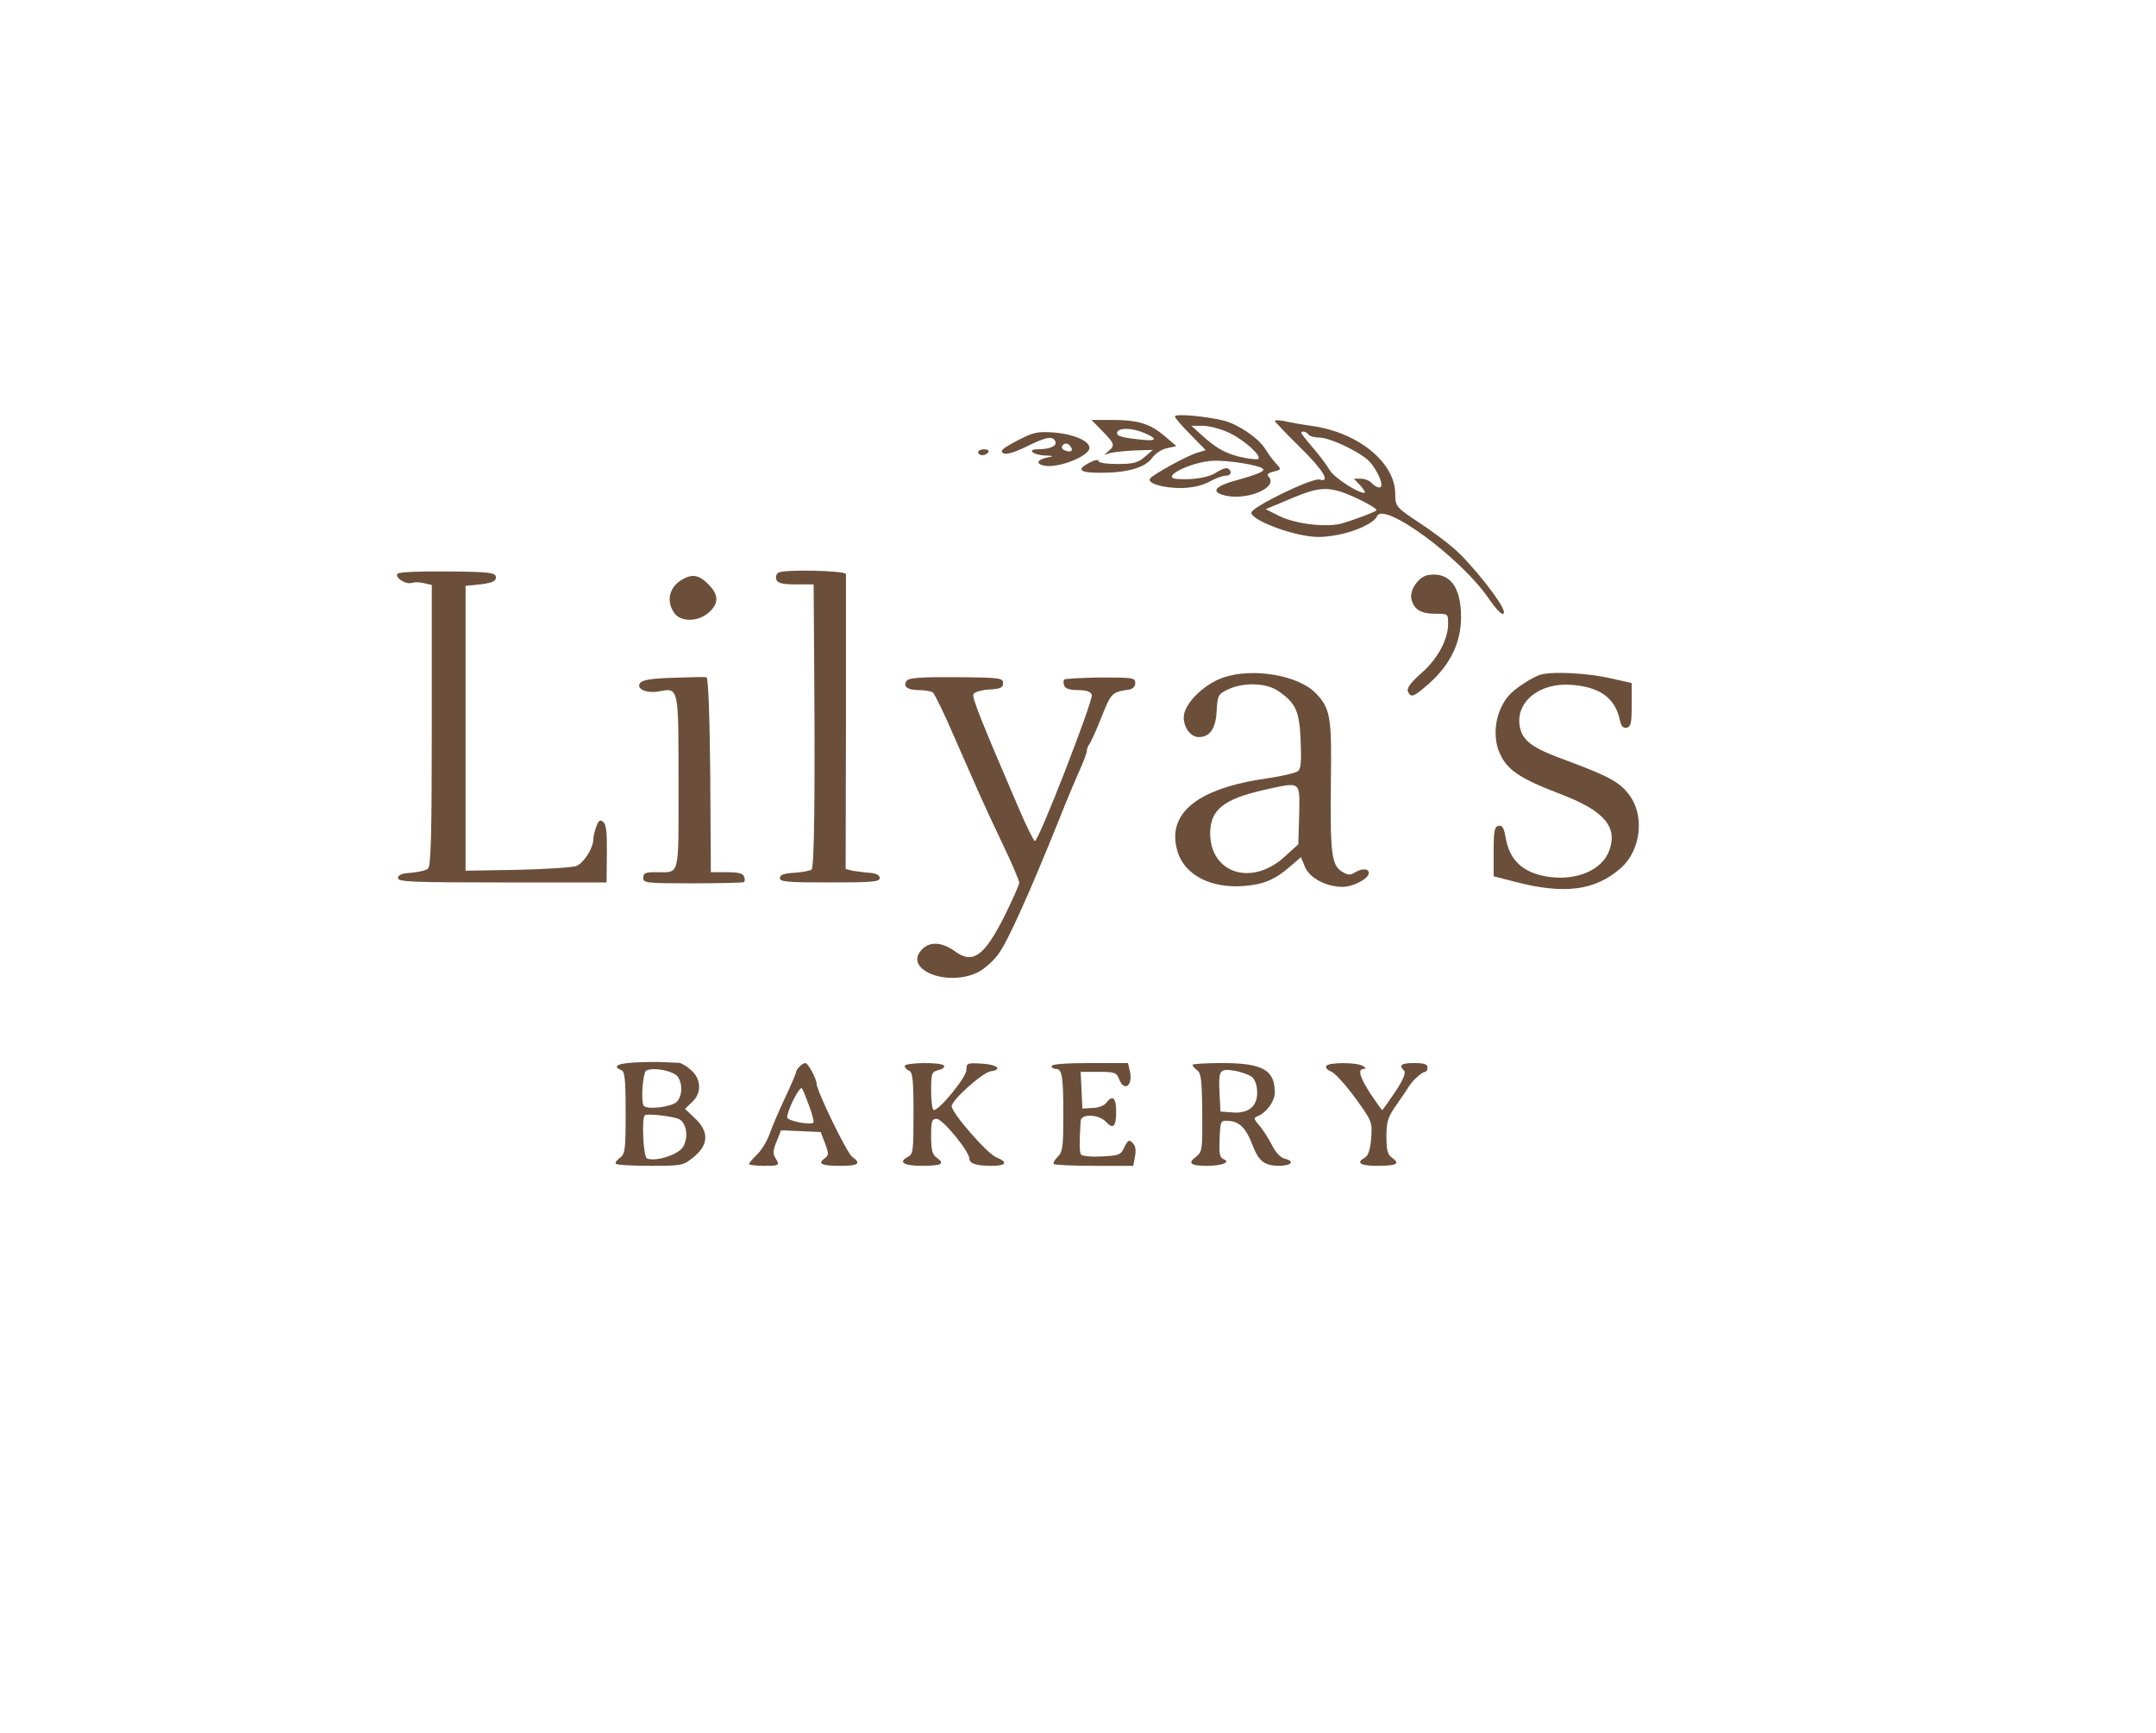
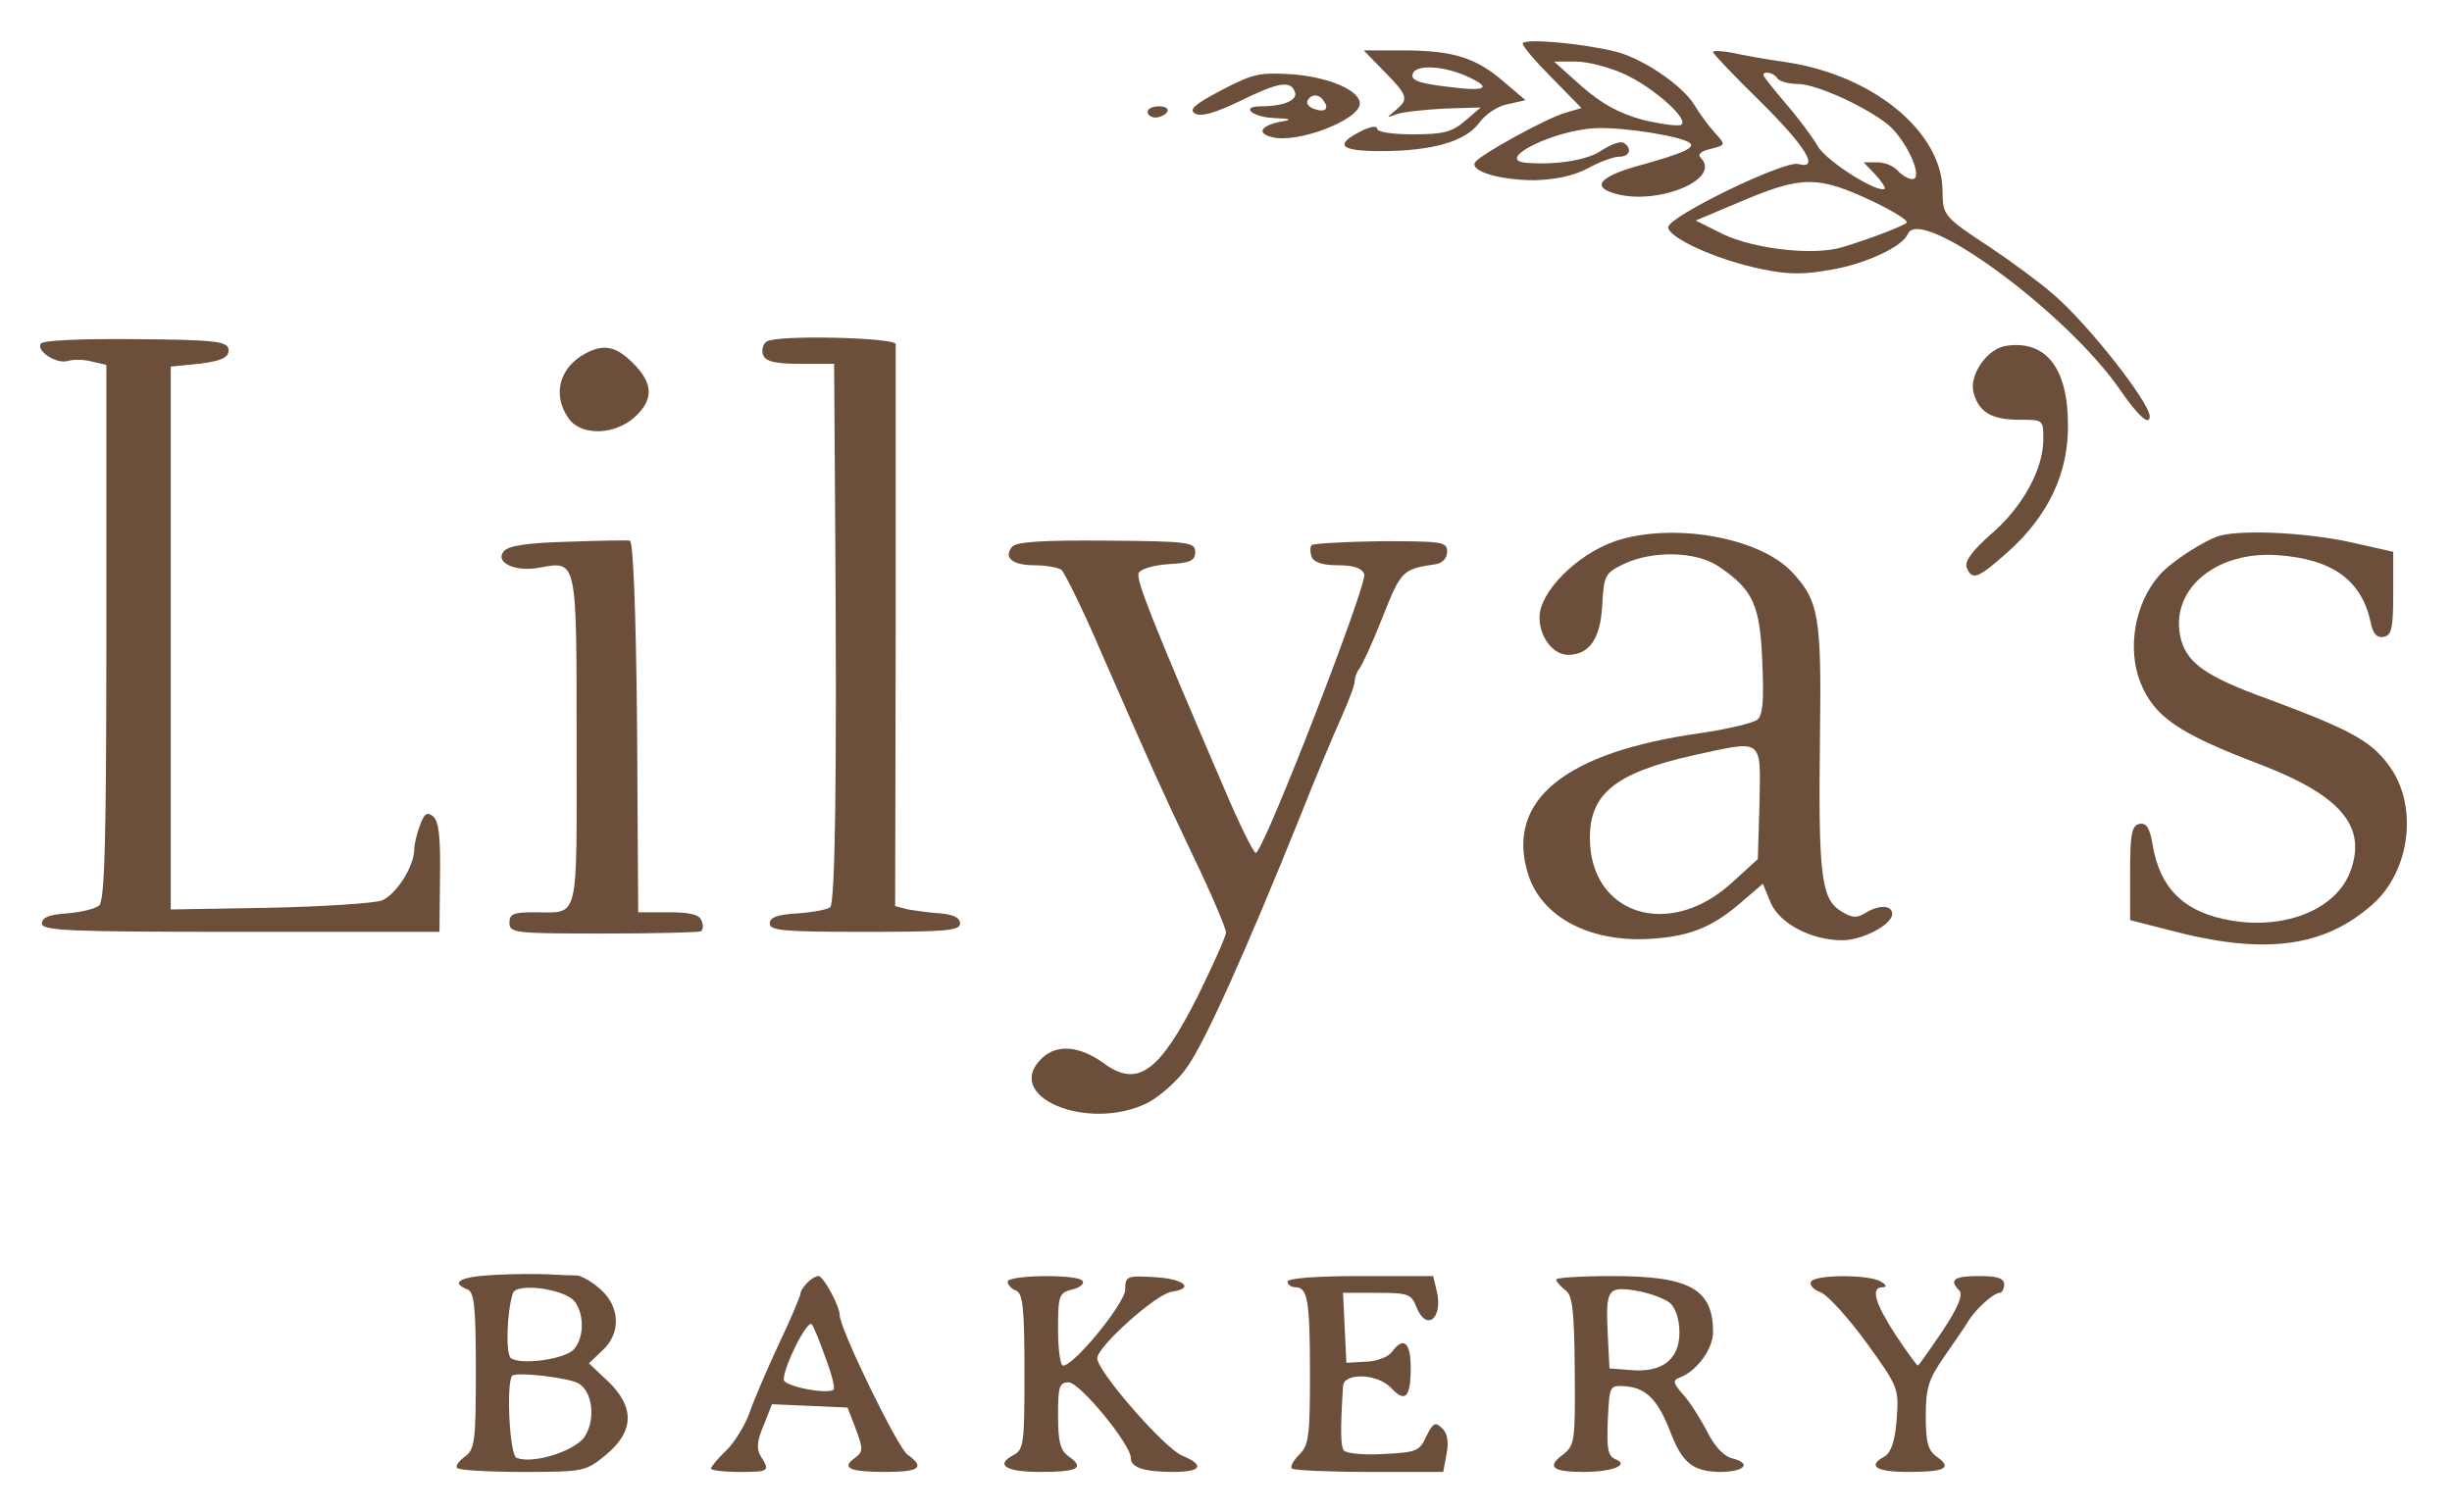
- <svg xmlns="http://www.w3.org/2000/svg" version="1.0" width="734pt" height="590pt" viewBox="0 0 734 590" preserveAspectRatio="xMidYMid meet">
+ <svg xmlns="http://www.w3.org/2000/svg" version="1.0" width="438pt" height="270pt" viewBox="128 134 438 270" preserveAspectRatio="xMidYMid meet">
  <g transform="translate(0,590) scale(0.1,-0.1)" fill="#6B4F3A" stroke="none">
    <path d="M4000 4482 c0 -5 24 -33 53 -62 l52 -53 -27 -8 c-34 -9 -155 -76 -163 -89 -10 -16 45 -32 106 -32 38 1 70 8 95 21 21 12 47 21 56 21 20 0 24 15 8 25 -6 3 -22 -3 -38 -13 -24 -18 -82 -27 -134 -23 -62 4 47 59 123 62 51 2 156 -15 168 -27 9 -8 -13 -18 -88 -39 -71 -19 -89 -38 -49 -50 75 -24 195 24 156 63 -6 6 0 12 18 16 27 7 27 7 7 29 -11 12 -27 34 -36 49 -22 36 -93 84 -142 96 -61 15 -165 24 -165 14z m185 -56 c52 -25 113 -80 98 -89 -5 -3 -36 1 -69 9 -43 12 -72 28 -109 60 l-49 44 39 0 c22 0 63 -11 90 -24z" />
    <path d="M3753 4432 c42 -43 44 -49 20 -69 -17 -14 -17 -14 2 -7 11 4 49 8 85 10 l65 2 -28 -24 c-23 -20 -39 -24 -93 -24 -37 0 -64 4 -64 10 0 6 -13 4 -30 -5 -47 -24 -36 -35 36 -35 92 0 151 17 176 50 11 16 34 31 52 34 l31 7 -40 34 c-49 42 -90 55 -180 55 l-69 0 37 -38z m142 -6 c51 -22 43 -30 -21 -22 -63 7 -77 13 -69 27 9 13 51 11 90 -5z" />
    <path d="M4340 4467 c0 -3 38 -43 85 -89 82 -81 106 -122 67 -111 -26 6 -232 -94 -232 -113 0 -19 88 -59 168 -75 48 -10 74 -10 128 0 60 11 123 41 132 63 22 52 283 -140 378 -277 33 -48 54 -67 54 -49 0 25 -111 166 -172 218 -24 21 -74 58 -113 84 -82 54 -85 57 -85 100 0 106 -124 208 -280 231 -36 5 -80 13 -97 17 -18 3 -33 4 -33 1z m115 -47 c3 -5 20 -10 36 -10 33 0 121 -40 162 -73 33 -28 64 -97 43 -97 -7 0 -19 7 -26 15 -7 8 -23 15 -37 15 l-24 0 21 -22 c11 -12 18 -23 17 -25 -11 -10 -105 49 -120 76 -10 17 -36 52 -58 77 -21 25 -39 47 -39 50 0 8 19 4 25 -6z m173 -221 c35 -17 61 -33 58 -37 -7 -6 -63 -28 -116 -44 -51 -15 -157 -3 -213 24 l-48 24 88 37 c103 43 132 43 231 -4z" />
    <path d="M3462 4399 c-49 -26 -59 -35 -47 -42 11 -6 35 1 79 22 69 34 91 38 99 17 6 -15 -20 -26 -61 -26 -38 0 -14 -20 26 -21 27 -1 31 -3 12 -6 -38 -7 -46 -21 -18 -28 46 -12 157 31 157 60 0 23 -52 46 -117 52 -62 4 -72 2 -130 -28z m183 -20 c10 -14 1 -21 -19 -13 -9 3 -13 10 -10 15 7 12 21 11 29 -2z" />
    <path d="M3330 4360 c0 -5 6 -10 14 -10 8 0 18 5 21 10 3 6 -3 10 -14 10 -12 0 -21 -4 -21 -10z" />
    <path d="M1353 3946 c-9 -13 28 -37 48 -31 10 3 29 3 43 -1 l26 -6 0 -478 c0 -374 -3 -480 -13 -488 -7 -6 -33 -12 -57 -14 -32 -2 -45 -7 -45 -18 0 -13 46 -15 355 -15 l355 0 1 97 c1 72 -2 100 -12 109 -11 9 -16 6 -24 -16 -5 -14 -10 -33 -10 -42 0 -31 -32 -81 -58 -92 -15 -5 -106 -11 -202 -13 l-175 -3 0 485 0 485 30 3 c58 5 76 12 73 29 -3 13 -26 16 -166 17 -94 1 -166 -2 -169 -8z" />
    <path d="M2650 3950 c-7 -4 -10 -15 -7 -24 5 -12 21 -16 67 -16 l60 0 2 -302 c3 -431 0 -660 -9 -669 -5 -4 -30 -9 -58 -11 -36 -2 -50 -7 -50 -18 0 -13 26 -15 170 -15 144 0 170 2 170 15 0 10 -12 16 -35 18 -19 1 -45 5 -58 7 l-23 6 1 497 c0 273 0 502 0 507 0 12 -211 17 -230 5z" />
    <path d="M4863 3942 c-33 -5 -65 -51 -58 -82 9 -36 32 -50 82 -50 43 0 43 0 43 -35 0 -53 -37 -121 -93 -169 -34 -30 -48 -49 -44 -60 10 -24 20 -20 75 29 71 64 107 140 106 226 0 102 -40 152 -111 141z" />
    <path d="M2325 3928 c-46 -25 -59 -74 -29 -116 22 -31 82 -30 118 3 34 31 33 60 -3 96 -31 31 -53 35 -86 17z" />
    <path d="M4165 3593 c-69 -24 -135 -91 -135 -136 0 -35 24 -67 51 -67 38 0 58 29 61 88 3 54 5 58 38 74 52 25 130 23 170 -4 62 -42 74 -69 78 -171 3 -70 1 -95 -9 -103 -8 -6 -54 -17 -102 -24 -242 -34 -347 -120 -308 -250 24 -80 114 -126 226 -117 67 5 107 22 159 68 l35 30 14 -34 c16 -37 72 -67 128 -67 36 0 89 28 89 47 0 16 -24 17 -49 1 -15 -9 -24 -8 -44 5 -34 22 -39 66 -36 310 3 217 -2 244 -51 296 -60 62 -214 88 -315 54z m258 -468 l-3 -100 -45 -41 c-112 -104 -255 -59 -255 79 0 79 46 116 183 147 128 28 122 33 120 -85z" />
    <path d="M5246 3603 c-26 -7 -87 -46 -108 -70 -45 -50 -59 -133 -34 -194 25 -60 67 -89 211 -144 147 -56 194 -112 163 -193 -25 -66 -114 -103 -211 -87 -85 14 -129 57 -142 137 -5 29 -11 38 -23 36 -14 -3 -17 -17 -17 -88 l0 -84 70 -18 c170 -45 276 -31 363 46 69 61 82 180 28 250 -32 43 -70 63 -212 116 -117 42 -151 67 -160 116 -15 83 66 150 175 142 98 -7 150 -45 166 -121 4 -20 11 -27 23 -25 14 3 17 15 17 77 l0 75 -80 18 c-75 16 -186 22 -229 11z" />
    <path d="M2293 3592 c-71 -2 -105 -7 -113 -17 -17 -20 21 -38 65 -29 66 12 65 15 65 -311 0 -328 6 -305 -76 -305 -37 0 -44 -3 -44 -19 0 -18 10 -19 167 -19 92 0 171 2 175 4 4 3 5 11 1 19 -3 11 -21 15 -59 15 l-54 0 -2 332 c-2 211 -7 332 -13 332 -5 1 -56 0 -112 -2z" />
    <path d="M3088 3583 c-16 -19 0 -33 40 -33 20 0 42 -4 48 -8 5 -4 39 -72 73 -152 94 -214 98 -224 162 -359 33 -68 59 -130 59 -137 0 -7 -23 -58 -50 -113 -69 -137 -108 -165 -168 -121 -43 31 -83 35 -110 10 -74 -69 82 -134 189 -80 22 12 54 40 70 64 31 43 106 210 201 446 27 69 61 149 74 178 13 29 24 58 24 65 0 7 4 17 8 22 5 6 24 47 42 93 33 83 35 85 95 94 12 2 20 11 20 22 0 18 -8 19 -118 19 -65 -1 -121 -4 -124 -7 -3 -3 -3 -12 0 -21 4 -10 20 -15 47 -15 28 0 43 -5 47 -16 6 -17 -181 -500 -194 -498 -4 1 -29 51 -54 110 -132 307 -160 378 -155 390 3 7 25 14 53 16 39 2 48 6 48 22 0 17 -11 19 -158 20 -113 1 -162 -2 -169 -11z" />
    <path d="M2163 2282 c-60 -3 -80 -13 -48 -26 12 -4 15 -30 15 -145 0 -128 -2 -141 -20 -154 -11 -8 -17 -17 -13 -20 3 -4 56 -7 117 -7 110 0 112 1 149 31 50 42 51 85 3 131 l-34 32 24 23 c33 30 32 77 -2 108 -15 14 -34 25 -43 26 -9 0 -32 1 -51 2 -19 1 -63 1 -97 -1z m144 -48 c18 -25 16 -68 -4 -87 -19 -16 -91 -26 -110 -14 -10 6 -8 81 3 116 6 20 94 8 111 -15z m5 -145 c27 -14 33 -67 11 -98 -20 -25 -91 -47 -120 -36 -13 4 -19 135 -8 147 8 7 96 -3 117 -13z" />
    <path d="M2722 2268 c-7 -7 -12 -15 -12 -19 0 -4 -17 -45 -39 -91 -21 -45 -45 -101 -52 -122 -8 -22 -26 -52 -41 -67 -16 -15 -28 -30 -28 -33 0 -3 23 -6 50 -6 54 0 56 1 39 28 -8 13 -7 27 5 55 l15 38 68 -3 67 -3 15 -39 c13 -35 13 -40 -2 -51 -25 -18 -10 -25 55 -25 61 0 71 8 39 31 -18 13 -121 225 -121 249 0 16 -29 70 -38 70 -5 0 -13 -5 -20 -12z m33 -135 c11 -29 17 -54 14 -56 -11 -9 -89 6 -89 18 0 24 42 107 50 99 4 -5 15 -33 25 -61z" />
    <path d="M3080 2270 c0 -6 7 -13 15 -16 12 -5 15 -31 15 -145 0 -129 -1 -139 -20 -149 -33 -18 -13 -30 49 -30 66 0 79 7 51 27 -16 11 -20 26 -20 74 0 51 2 59 19 59 20 0 111 -111 111 -135 0 -17 23 -25 76 -25 50 0 57 12 16 29 -32 13 -152 151 -152 174 0 21 105 115 133 119 42 6 22 23 -30 26 -50 3 -53 2 -53 -22 0 -24 -91 -136 -111 -136 -5 0 -9 29 -9 65 0 61 2 65 25 71 14 3 22 10 19 15 -7 13 -134 11 -134 -1z" />
    <path d="M3580 2270 c0 -5 6 -10 14 -10 22 0 26 -24 26 -156 0 -109 -2 -126 -19 -143 -11 -11 -17 -22 -13 -25 3 -3 65 -6 137 -6 l133 0 6 32 c4 21 2 37 -8 46 -12 12 -16 10 -28 -14 -12 -27 -18 -29 -77 -32 -37 -2 -67 1 -71 7 -5 9 -6 33 -1 114 1 25 62 23 86 -3 25 -27 35 -17 35 36 0 46 -13 57 -34 28 -7 -9 -28 -17 -47 -17 l-34 -2 -3 63 -3 62 61 0 c55 0 61 -2 70 -25 18 -46 49 -20 36 30 l-6 25 -130 0 c-80 0 -130 -4 -130 -10z" />
    <path d="M4060 2274 c0 -4 7 -12 16 -19 13 -9 16 -35 17 -144 1 -127 0 -133 -21 -150 -30 -22 -19 -31 37 -31 52 0 83 13 56 23 -13 6 -15 19 -13 69 3 63 3 63 32 61 37 -3 58 -25 80 -82 21 -55 40 -70 88 -71 44 0 58 15 23 24 -16 4 -32 21 -46 49 -12 23 -31 53 -43 66 -17 19 -18 25 -7 29 31 11 61 51 61 82 0 77 -42 100 -180 100 -55 0 -100 -3 -100 -6z m203 -42 c10 -9 17 -29 17 -53 0 -48 -31 -72 -87 -67 l-38 3 -3 59 c-4 82 -1 88 50 80 24 -4 51 -14 61 -22z" />
    <path d="M4515 2270 c-3 -6 4 -14 17 -19 13 -5 49 -45 82 -90 58 -80 58 -82 54 -138 -3 -38 -10 -58 -21 -65 -32 -17 -17 -28 41 -28 67 0 80 7 52 27 -16 11 -20 26 -20 73 0 50 5 66 33 106 17 25 37 53 42 62 13 22 46 52 57 52 4 0 8 7 8 15 0 11 -12 15 -45 15 -45 0 -54 -7 -35 -26 7 -7 -2 -30 -30 -72 -23 -34 -43 -62 -44 -62 -2 0 -20 25 -40 55 -37 57 -45 85 -23 85 8 0 7 4 -3 10 -20 13 -117 13 -125 0z" />
  </g>
</svg>
